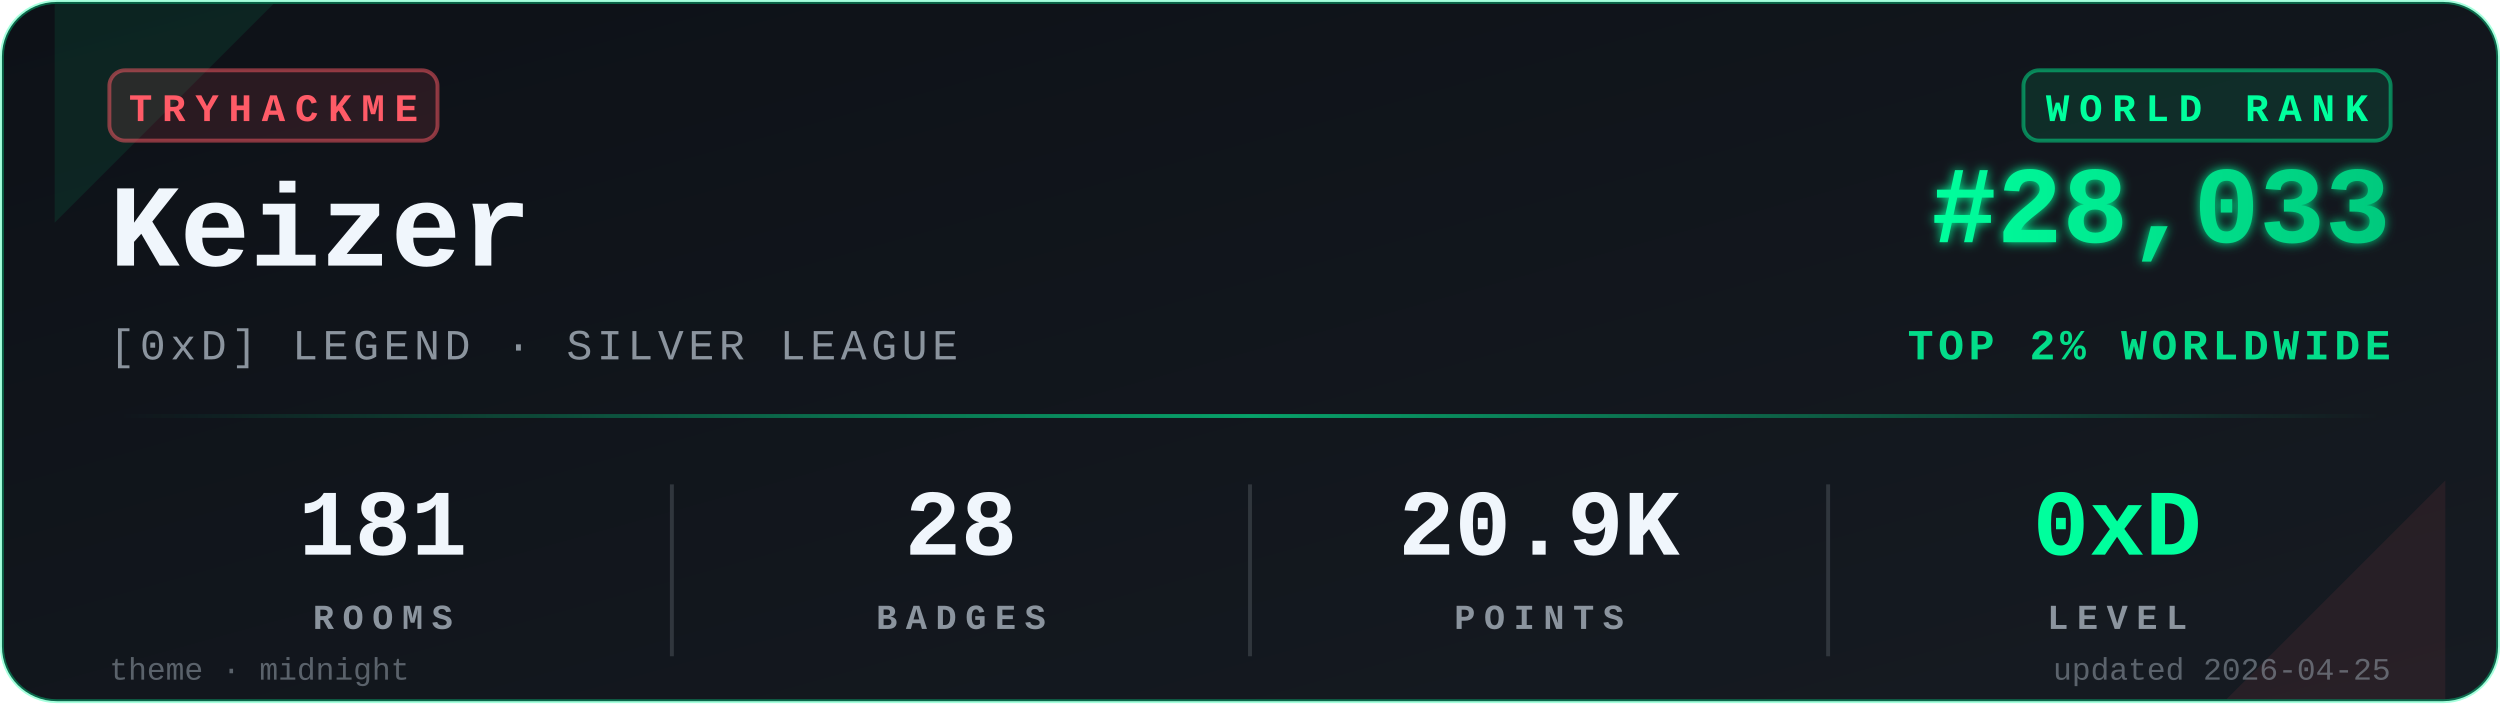
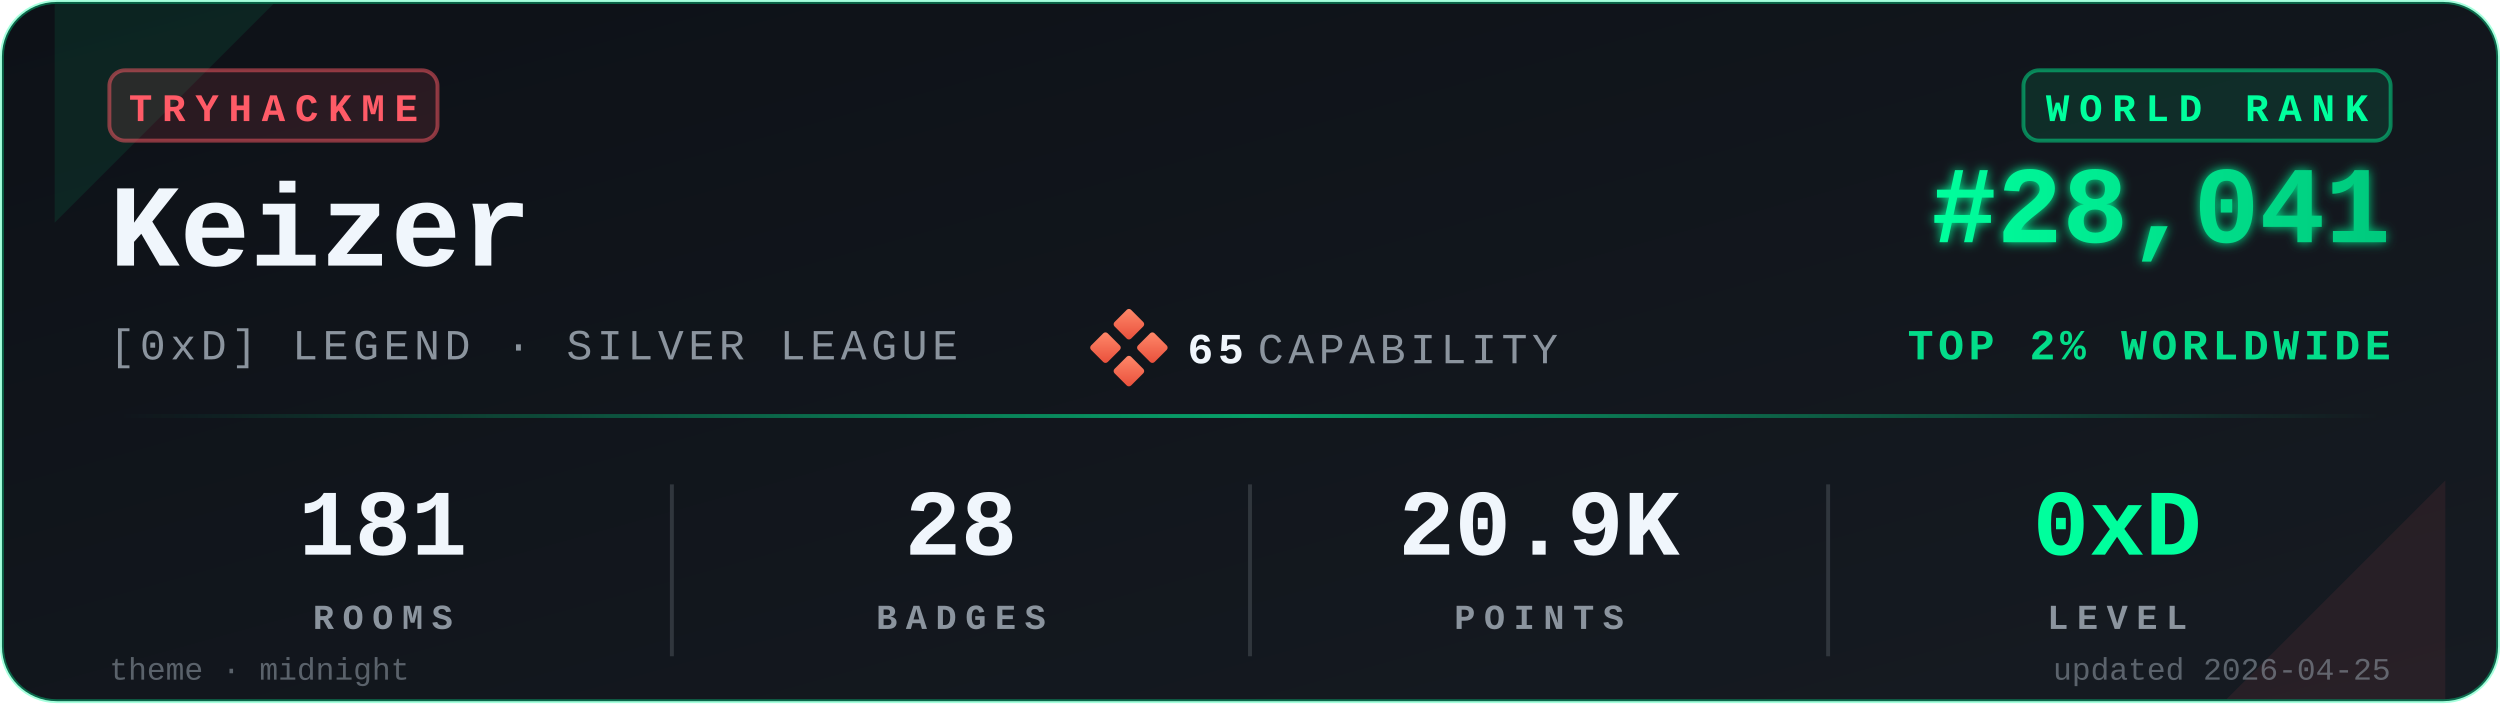
<svg xmlns="http://www.w3.org/2000/svg" viewBox="0 0 640 180" width="640" height="180" role="img" aria-label="TryHackMe stats for Keizer">
  <defs>
    <linearGradient id="bgGrad" x1="0" y1="0" x2="1" y2="1">
      <stop offset="0%" stop-color="#0d1117" />
      <stop offset="100%" stop-color="#161b22" />
    </linearGradient>
    <linearGradient id="rankGrad" x1="0" y1="0" x2="1" y2="0">
      <stop offset="0%" stop-color="#00FF9D" />
      <stop offset="100%" stop-color="#00C97D" />
    </linearGradient>
    <linearGradient id="accentGrad" x1="0" y1="0" x2="1" y2="0">
      <stop offset="0%" stop-color="#00FF9D" stop-opacity="0" />
      <stop offset="50%" stop-color="#00FF9D" stop-opacity="0.6" />
      <stop offset="100%" stop-color="#00FF9D" stop-opacity="0" />
+     </linearGradient>
+     <linearGradient id="capGrad" x1="0" y1="0" x2="1" y2="1">
+       <stop offset="0%" stop-color="#ff8a6b" />
+       <stop offset="100%" stop-color="#e94e3a" />
    </linearGradient>
    <filter id="glow" x="-20%" y="-20%" width="140%" height="140%">
      <feGaussianBlur stdDeviation="1.4" result="b" />
      <feMerge>
        <feMergeNode in="b" />
        <feMergeNode in="SourceGraphic" />
      </feMerge>
    </filter>
  </defs>
  <rect x="0.5" y="0.5" width="639" height="179" rx="14" ry="14" fill="url(#bgGrad)" stroke="#00FF9D" stroke-opacity="0.35" stroke-width="1" />
  <path d="M 14,1 L 70,1 L 14,57 Z" fill="#00FF9D" opacity="0.08" />
  <path d="M 626,179 L 570,179 L 626,123 Z" fill="#FF5B67" opacity="0.08" />
  <g transform="translate(28,18)">
    <rect x="0" y="0" width="84" height="18" rx="4" ry="4" fill="#FF5B67" fill-opacity="0.12" stroke="#FF5B67" stroke-opacity="0.5" />
    <text x="42" y="13" fill="#FF5B67" font-family="ui-monospace,'SF Mono','Menlo','Cascadia Code','Consolas','Liberation Mono',monospace" font-size="10" font-weight="700" letter-spacing="2.5" text-anchor="middle">TRYHACKME</text>
  </g>
  <text x="28" y="68" fill="#f0f6fc" font-family="ui-monospace,'SF Mono','Menlo','Cascadia Code','Consolas','Liberation Mono',monospace" font-size="30" font-weight="700">Keizer</text>
  <text x="28" y="92" fill="#8b949e" font-family="ui-monospace,'SF Mono','Menlo','Cascadia Code','Consolas','Liberation Mono',monospace" font-size="11" font-weight="500" letter-spacing="1.2">[0xD] LEGEND · SILVER LEAGUE</text>
+   <g transform="translate(280,80)">
+     <rect x="6" y="0" width="6" height="6" rx="0.8" fill="url(#capGrad)" transform="rotate(45 9 3)" />
+     <rect x="0" y="6" width="6" height="6" rx="0.8" fill="url(#capGrad)" transform="rotate(45 3 9)" />
+     <rect x="12" y="6" width="6" height="6" rx="0.8" fill="url(#capGrad)" transform="rotate(45 15 9)" />
+     <rect x="6" y="12" width="6" height="6" rx="0.8" fill="url(#capGrad)" transform="rotate(45 9 15)" />
+     <text x="24" y="13" fill="#f0f6fc" font-family="ui-monospace,'SF Mono','Menlo','Cascadia Code','Consolas','Liberation Mono',monospace" font-size="11" font-weight="700" letter-spacing="1.2">65</text>
+     <text x="42" y="13" fill="#8b949e" font-family="ui-monospace,'SF Mono','Menlo','Cascadia Code','Consolas','Liberation Mono',monospace" font-size="11" font-weight="500" letter-spacing="1.2">CAPABILITY</text>
+   </g>
  <g transform="translate(612,18)">
    <rect x="-94" y="0" width="94" height="18" rx="4" ry="4" fill="#00FF9D" fill-opacity="0.10" stroke="#00FF9D" stroke-opacity="0.45" />
    <text x="-47" y="13" fill="#00FF9D" font-family="ui-monospace,'SF Mono','Menlo','Cascadia Code','Consolas','Liberation Mono',monospace" font-size="10" font-weight="700" letter-spacing="2.5" text-anchor="middle">WORLD RANK</text>
  </g>
-   <text x="612" y="62" fill="url(#rankGrad)" font-family="ui-monospace,'SF Mono','Menlo','Cascadia Code','Consolas','Liberation Mono',monospace" font-size="28" font-weight="700" text-anchor="end" filter="url(#glow)">#28,033</text>
+   <text x="612" y="62" fill="url(#rankGrad)" font-family="ui-monospace,'SF Mono','Menlo','Cascadia Code','Consolas','Liberation Mono',monospace" font-size="28" font-weight="700" text-anchor="end" filter="url(#glow)">#28,041</text>
  <text x="612" y="92" fill="#00FF9D" fill-opacity="0.85" font-family="ui-monospace,'SF Mono','Menlo','Cascadia Code','Consolas','Liberation Mono',monospace" font-size="11" font-weight="600" letter-spacing="1.2" text-anchor="end">TOP 2% WORLDWIDE</text>
  <rect x="28" y="106" width="584" height="1" fill="url(#accentGrad)" />
  <g font-family="ui-monospace,'SF Mono','Menlo','Cascadia Code','Consolas','Liberation Mono',monospace" text-anchor="middle">
    <text x="98" y="142" fill="#f0f6fc" font-size="24" font-weight="700">181</text>
    <text x="98" y="161" fill="#8b949e" font-size="9" font-weight="600" letter-spacing="2.2">ROOMS</text>
    <text x="246" y="142" fill="#f0f6fc" font-size="24" font-weight="700">28</text>
    <text x="246" y="161" fill="#8b949e" font-size="9" font-weight="600" letter-spacing="2.2">BADGES</text>
    <text x="394" y="142" fill="#f0f6fc" font-size="24" font-weight="700">20.9K</text>
    <text x="394" y="161" fill="#8b949e" font-size="9" font-weight="600" letter-spacing="2.2">POINTS</text>
    <text x="542" y="142" fill="#00FF9D" font-size="24" font-weight="700">0xD</text>
    <text x="542" y="161" fill="#8b949e" font-size="9" font-weight="600" letter-spacing="2.2">LEVEL</text>
  </g>
  <line x1="172" y1="124" x2="172" y2="168" stroke="#30363d" stroke-width="1" />
  <line x1="320" y1="124" x2="320" y2="168" stroke="#30363d" stroke-width="1" />
  <line x1="468" y1="124" x2="468" y2="168" stroke="#30363d" stroke-width="1" />
  <text x="28" y="174" fill="#8b949e" fill-opacity="0.6" font-family="ui-monospace,'SF Mono','Menlo','Cascadia Code','Consolas','Liberation Mono',monospace" font-size="8" font-weight="500">theme · midnight</text>
  <text x="612" y="174" fill="#8b949e" fill-opacity="0.6" font-family="ui-monospace,'SF Mono','Menlo','Cascadia Code','Consolas','Liberation Mono',monospace" font-size="8" font-weight="500" text-anchor="end">updated 2026-04-25</text>
</svg>
